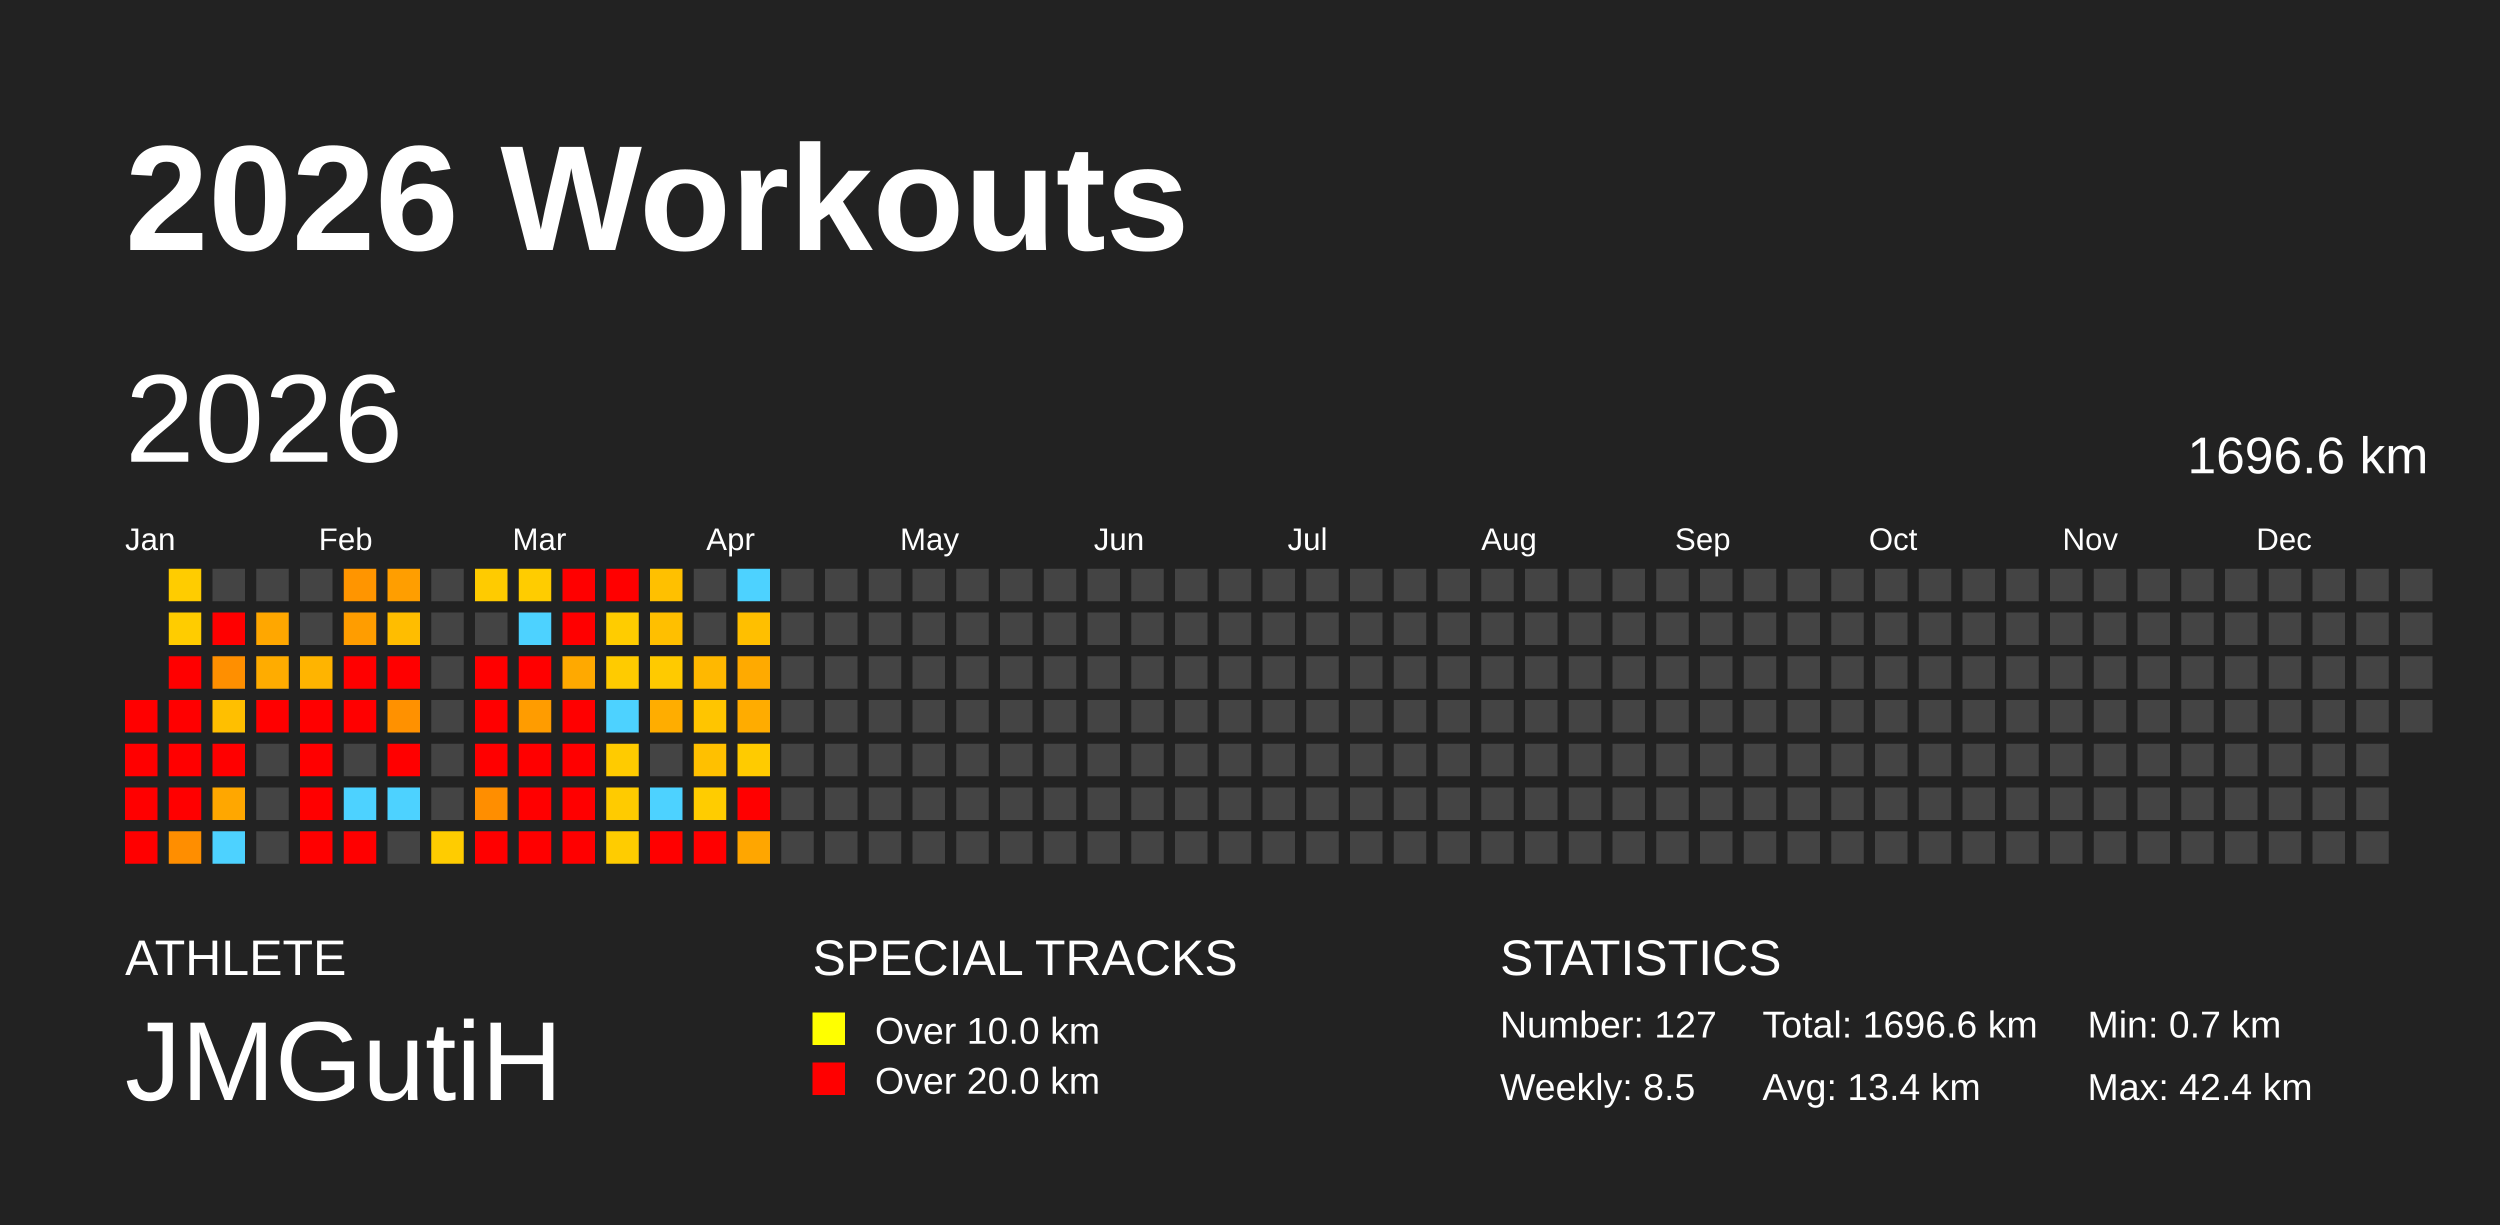
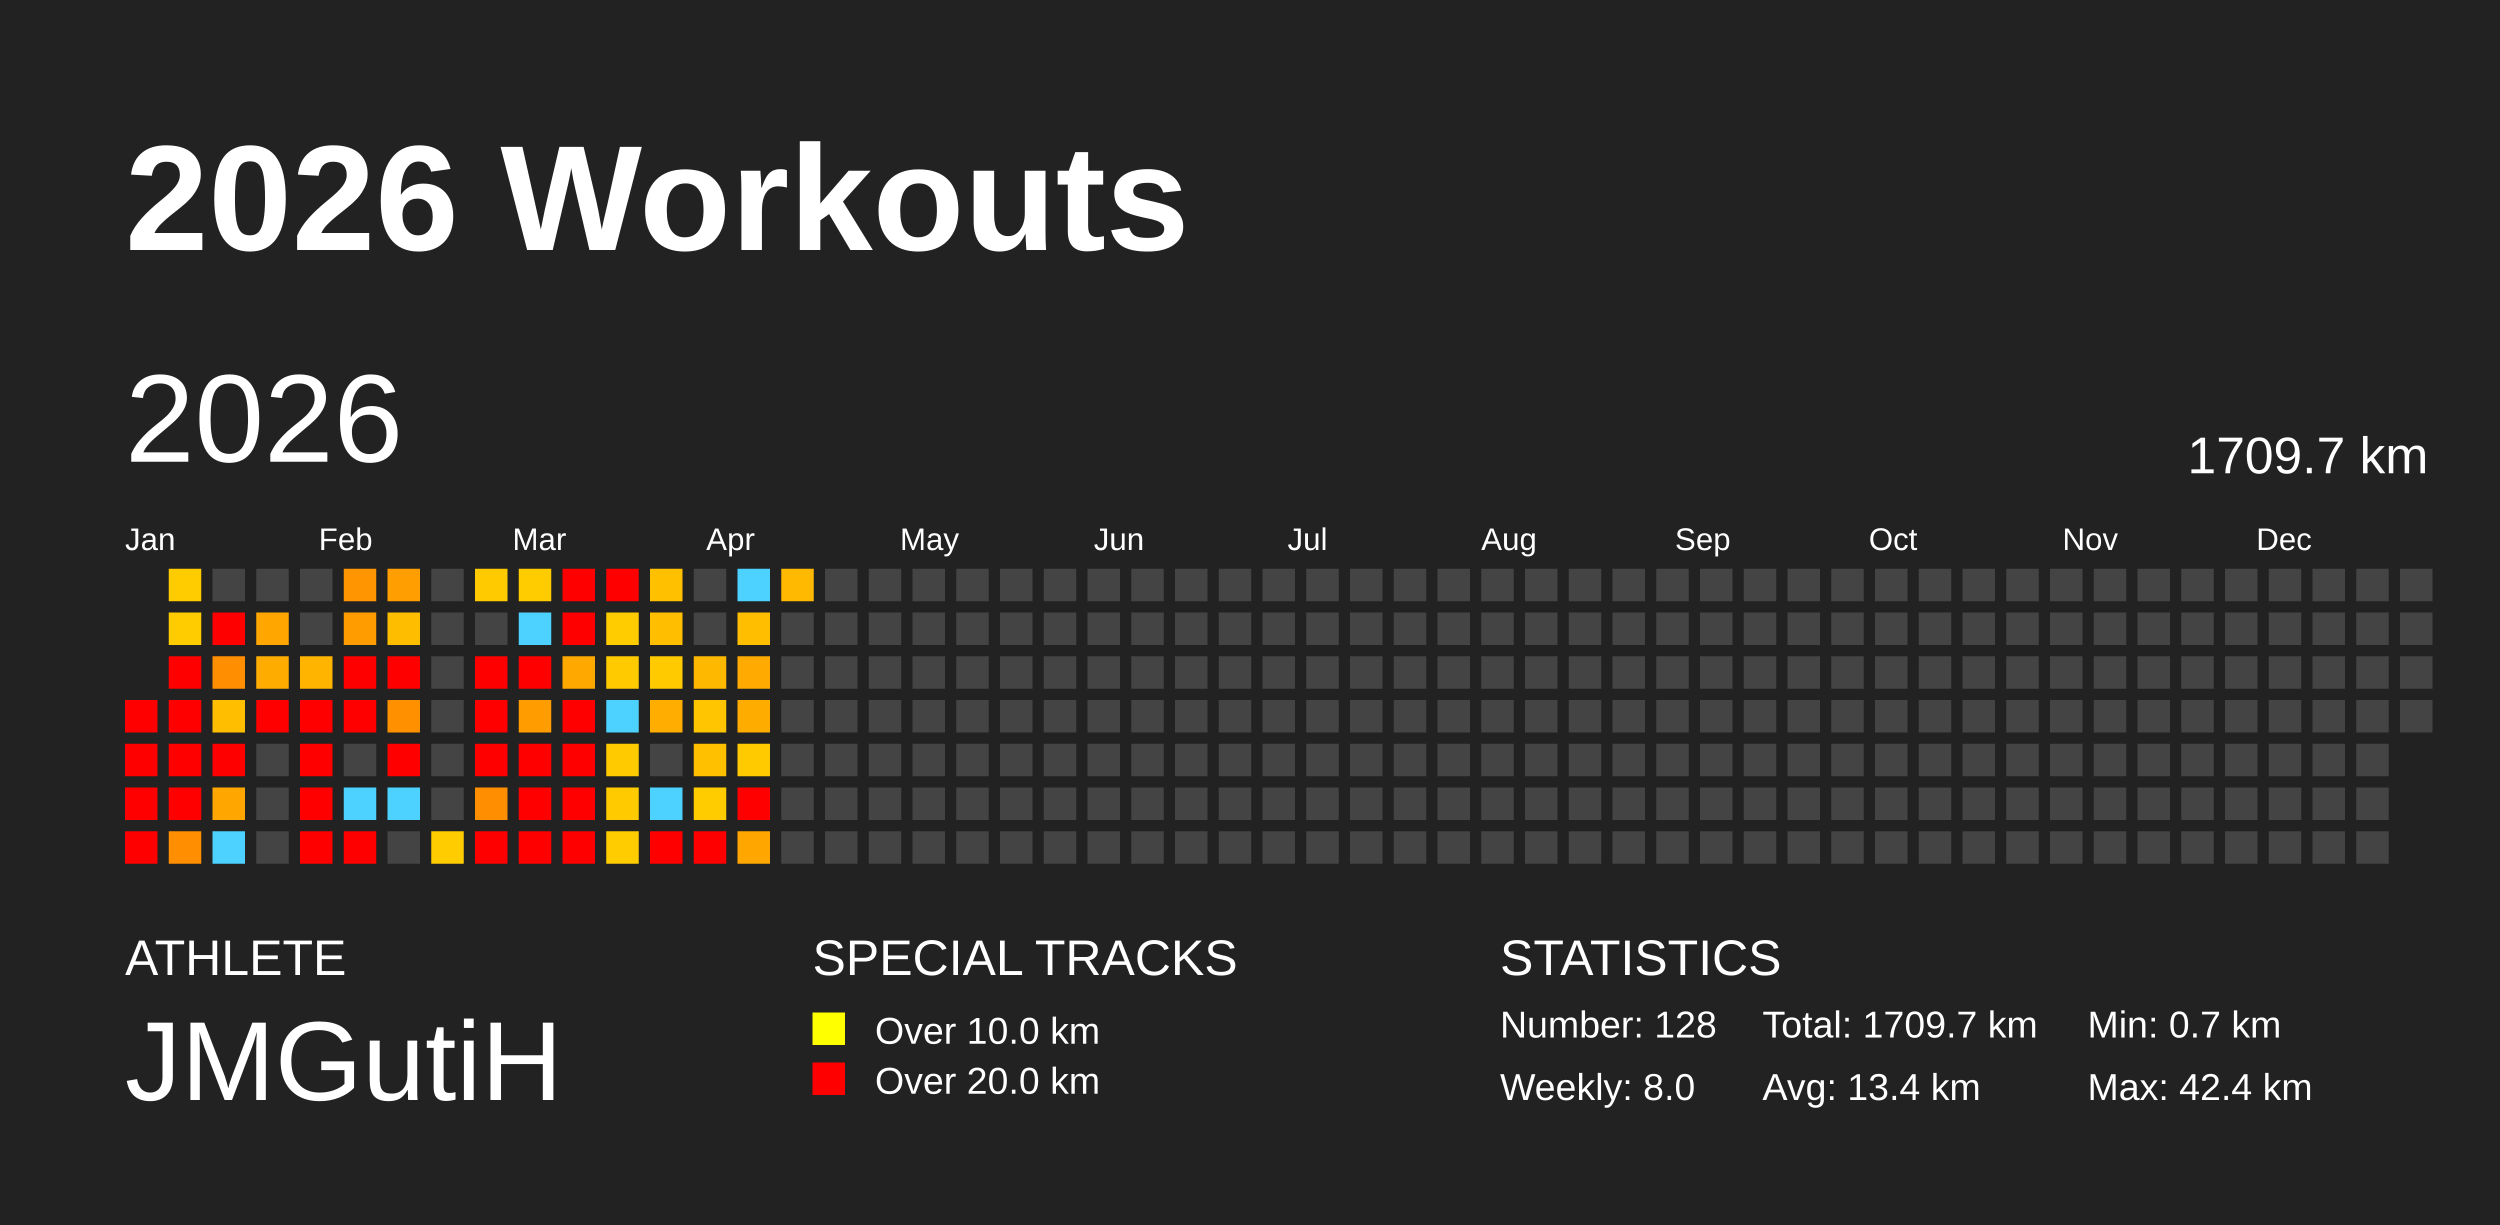
<svg xmlns="http://www.w3.org/2000/svg" baseProfile="full" height="98mm" version="1.1" viewBox="0,0,200,98" width="200mm">
  <defs />
  <rect fill="#222222" height="98" width="200" x="0" y="0" />
  <text fill="#FFFFFF" style="font-size:12px; font-family:Arial; font-weight:bold;" x="10" y="20">2026 Workouts</text>
  <text fill="#FFFFFF" style="font-size:4px; font-family:Arial" x="10" y="78">ATHLETE</text>
  <text fill="#FFFFFF" style="font-size:9px; font-family:Arial" x="10" y="88">JMGutiH</text>
  <text fill="#FFFFFF" style="font-size:4px; font-family:Arial" x="65" y="78">SPECIAL TRACKS</text>
  <rect fill="yellow" height="2.6" width="2.6" x="65" y="81" />
  <text fill="#FFFFFF" style="font-size:3px; font-family:Arial" x="70" y="83.5">Over 10.0 km</text>
  <rect fill="red" height="2.6" width="2.6" x="65" y="85" />
  <text fill="#FFFFFF" style="font-size:3px; font-family:Arial" x="70" y="87.5">Over 20.0 km</text>
  <text fill="#FFFFFF" style="font-size:4px; font-family:Arial" x="120" y="78">STATISTICS</text>
-   <text fill="#FFFFFF" style="font-size:3px; font-family:Arial" x="120" y="83">Number: 127</text>
-   <text fill="#FFFFFF" style="font-size:3px; font-family:Arial" x="120" y="88">Weekly: 8.5</text>
-   <text fill="#FFFFFF" style="font-size:3px; font-family:Arial" x="141" y="83">Total: 1696.6 km</text>
+   <text fill="#FFFFFF" style="font-size:3px; font-family:Arial" x="120" y="83">Number: 128</text>
+   <text fill="#FFFFFF" style="font-size:3px; font-family:Arial" x="120" y="88">Weekly: 8.0</text>
+   <text fill="#FFFFFF" style="font-size:3px; font-family:Arial" x="141" y="83">Total: 1709.7 km</text>
  <text fill="#FFFFFF" style="font-size:3px; font-family:Arial" x="141" y="88">Avg: 13.4 km</text>
  <text fill="#FFFFFF" style="font-size:3px; font-family:Arial" x="167" y="83">Min: 0.7 km</text>
  <text fill="#FFFFFF" style="font-size:3px; font-family:Arial" x="167" y="88">Max: 42.4 km</text>
  <text dominant-baseline="hanging" fill="#FFFFFF" style="font-size:10.0px; font-family:Arial;" x="10" y="30">2026</text>
-   <text dominant-baseline="hanging" fill="#FFFFFF" style="font-size:4.125px; font-family:Arial;" x="175" y="35">1696.6 km</text>
+   <text dominant-baseline="hanging" fill="#FFFFFF" style="font-size:4.125px; font-family:Arial;" x="175" y="35">1709.7 km</text>
  <text fill="#FFFFFF" style="font-size:2.5px; font-family:Arial" x="10.0" y="44">Jan</text>
  <text fill="#FFFFFF" style="font-size:2.5px; font-family:Arial" x="25.5" y="44">Feb</text>
  <text fill="#FFFFFF" style="font-size:2.5px; font-family:Arial" x="41.0" y="44">Mar</text>
  <text fill="#FFFFFF" style="font-size:2.5px; font-family:Arial" x="56.5" y="44">Apr</text>
  <text fill="#FFFFFF" style="font-size:2.5px; font-family:Arial" x="72.0" y="44">May</text>
  <text fill="#FFFFFF" style="font-size:2.5px; font-family:Arial" x="87.5" y="44">Jun</text>
  <text fill="#FFFFFF" style="font-size:2.5px; font-family:Arial" x="103.0" y="44">Jul</text>
  <text fill="#FFFFFF" style="font-size:2.5px; font-family:Arial" x="118.5" y="44">Aug</text>
  <text fill="#FFFFFF" style="font-size:2.5px; font-family:Arial" x="134.0" y="44">Sep</text>
  <text fill="#FFFFFF" style="font-size:2.5px; font-family:Arial" x="149.5" y="44">Oct</text>
  <text fill="#FFFFFF" style="font-size:2.5px; font-family:Arial" x="165.0" y="44">Nov</text>
  <text fill="#FFFFFF" style="font-size:2.5px; font-family:Arial" x="180.5" y="44">Dec</text>
  <rect fill="red" height="2.6" width="2.6" x="10.0" y="56.0" />
  <rect fill="red" height="2.6" width="2.6" x="10.0" y="59.5" />
  <rect fill="red" height="2.6" width="2.6" x="10.0" y="63.0" />
  <rect fill="red" height="2.6" width="2.6" x="10.0" y="66.5" />
  <rect fill="#ffcc00" height="2.6" width="2.6" x="13.5" y="45.5" />
  <rect fill="#ffcc00" height="2.6" width="2.6" x="13.5" y="49.0" />
  <rect fill="red" height="2.6" width="2.6" x="13.5" y="52.5" />
  <rect fill="red" height="2.6" width="2.6" x="13.5" y="56.0" />
  <rect fill="red" height="2.6" width="2.6" x="13.5" y="59.5" />
  <rect fill="red" height="2.6" width="2.6" x="13.5" y="63.0" />
  <rect fill="#ff8e00" height="2.6" width="2.6" x="13.5" y="66.5" />
  <rect fill="#444444" height="2.6" width="2.6" x="17.0" y="45.5" />
  <rect fill="red" height="2.6" width="2.6" x="17.0" y="49.0" />
  <rect fill="#ff8f00" height="2.6" width="2.6" x="17.0" y="52.5" />
  <rect fill="#ffbf00" height="2.6" width="2.6" x="17.0" y="56.0" />
  <rect fill="red" height="2.6" width="2.6" x="17.0" y="59.5" />
  <rect fill="#ffa700" height="2.6" width="2.6" x="17.0" y="63.0" />
  <rect fill="#4dd2ff" height="2.6" width="2.6" x="17.0" y="66.5" />
  <rect fill="#444444" height="2.6" width="2.6" x="20.5" y="45.5" />
  <rect fill="#ffa700" height="2.6" width="2.6" x="20.5" y="49.0" />
  <rect fill="#ffac00" height="2.6" width="2.6" x="20.5" y="52.5" />
  <rect fill="red" height="2.6" width="2.6" x="20.5" y="56.0" />
  <rect fill="#444444" height="2.6" width="2.6" x="20.5" y="59.5" />
  <rect fill="#444444" height="2.6" width="2.6" x="20.5" y="63.0" />
  <rect fill="#444444" height="2.6" width="2.6" x="20.5" y="66.5" />
  <rect fill="#444444" height="2.6" width="2.6" x="24.0" y="45.5" />
  <rect fill="#444444" height="2.6" width="2.6" x="24.0" y="49.0" />
  <rect fill="#ffb400" height="2.6" width="2.6" x="24.0" y="52.5" />
  <rect fill="red" height="2.6" width="2.6" x="24.0" y="56.0" />
  <rect fill="red" height="2.6" width="2.6" x="24.0" y="59.5" />
  <rect fill="red" height="2.6" width="2.6" x="24.0" y="63.0" />
  <rect fill="red" height="2.6" width="2.6" x="24.0" y="66.5" />
  <rect fill="#ff9500" height="2.6" width="2.6" x="27.5" y="45.5" />
  <rect fill="#ff9d00" height="2.6" width="2.6" x="27.5" y="49.0" />
  <rect fill="red" height="2.6" width="2.6" x="27.5" y="52.5" />
  <rect fill="red" height="2.6" width="2.6" x="27.5" y="56.0" />
  <rect fill="#444444" height="2.6" width="2.6" x="27.5" y="59.5" />
  <rect fill="#4dd2ff" height="2.6" width="2.6" x="27.5" y="63.0" />
  <rect fill="red" height="2.6" width="2.6" x="27.5" y="66.5" />
  <rect fill="#ff9e00" height="2.6" width="2.6" x="31.0" y="45.5" />
  <rect fill="#ffbd00" height="2.6" width="2.6" x="31.0" y="49.0" />
  <rect fill="red" height="2.6" width="2.6" x="31.0" y="52.5" />
  <rect fill="#ff9100" height="2.6" width="2.6" x="31.0" y="56.0" />
  <rect fill="red" height="2.6" width="2.6" x="31.0" y="59.5" />
  <rect fill="#4dd2ff" height="2.6" width="2.6" x="31.0" y="63.0" />
  <rect fill="#444444" height="2.6" width="2.6" x="31.0" y="66.5" />
  <rect fill="#444444" height="2.6" width="2.6" x="34.5" y="45.5" />
  <rect fill="#444444" height="2.6" width="2.6" x="34.5" y="49.0" />
  <rect fill="#444444" height="2.6" width="2.6" x="34.5" y="52.5" />
  <rect fill="#444444" height="2.6" width="2.6" x="34.5" y="56.0" />
  <rect fill="#444444" height="2.6" width="2.6" x="34.5" y="59.5" />
  <rect fill="#444444" height="2.6" width="2.6" x="34.5" y="63.0" />
  <rect fill="#ffcc00" height="2.6" width="2.6" x="34.5" y="66.5" />
  <rect fill="#ffcb00" height="2.6" width="2.6" x="38.0" y="45.5" />
  <rect fill="#444444" height="2.6" width="2.6" x="38.0" y="49.0" />
  <rect fill="red" height="2.6" width="2.6" x="38.0" y="52.5" />
  <rect fill="red" height="2.6" width="2.6" x="38.0" y="56.0" />
  <rect fill="red" height="2.6" width="2.6" x="38.0" y="59.5" />
  <rect fill="#ff8e00" height="2.6" width="2.6" x="38.0" y="63.0" />
  <rect fill="red" height="2.6" width="2.6" x="38.0" y="66.5" />
  <rect fill="#ffcc00" height="2.6" width="2.6" x="41.5" y="45.5" />
  <rect fill="#4dd2ff" height="2.6" width="2.6" x="41.5" y="49.0" />
  <rect fill="red" height="2.6" width="2.6" x="41.5" y="52.5" />
  <rect fill="#ff9c00" height="2.6" width="2.6" x="41.5" y="56.0" />
  <rect fill="red" height="2.6" width="2.6" x="41.5" y="59.5" />
  <rect fill="red" height="2.6" width="2.6" x="41.5" y="63.0" />
  <rect fill="red" height="2.6" width="2.6" x="41.5" y="66.5" />
  <rect fill="red" height="2.6" width="2.6" x="45.0" y="45.5" />
  <rect fill="red" height="2.6" width="2.6" x="45.0" y="49.0" />
  <rect fill="#ffa900" height="2.6" width="2.6" x="45.0" y="52.5" />
  <rect fill="red" height="2.6" width="2.6" x="45.0" y="56.0" />
  <rect fill="red" height="2.6" width="2.6" x="45.0" y="59.5" />
  <rect fill="red" height="2.6" width="2.6" x="45.0" y="63.0" />
  <rect fill="red" height="2.6" width="2.6" x="45.0" y="66.5" />
  <rect fill="red" height="2.6" width="2.6" x="48.5" y="45.5" />
  <rect fill="#ffcc00" height="2.6" width="2.6" x="48.5" y="49.0" />
  <rect fill="#ffcb00" height="2.6" width="2.6" x="48.5" y="52.5" />
  <rect fill="#4dd2ff" height="2.6" width="2.6" x="48.5" y="56.0" />
  <rect fill="#ffcb00" height="2.6" width="2.6" x="48.5" y="59.5" />
  <rect fill="#ffcb00" height="2.6" width="2.6" x="48.5" y="63.0" />
  <rect fill="#ffcc00" height="2.6" width="2.6" x="48.5" y="66.5" />
  <rect fill="#ffc000" height="2.6" width="2.6" x="52.0" y="45.5" />
  <rect fill="#ffbf00" height="2.6" width="2.6" x="52.0" y="49.0" />
  <rect fill="#ffca00" height="2.6" width="2.6" x="52.0" y="52.5" />
  <rect fill="#ffad00" height="2.6" width="2.6" x="52.0" y="56.0" />
  <rect fill="#444444" height="2.6" width="2.6" x="52.0" y="59.5" />
  <rect fill="#4dd2ff" height="2.6" width="2.6" x="52.0" y="63.0" />
  <rect fill="red" height="2.6" width="2.6" x="52.0" y="66.5" />
  <rect fill="#444444" height="2.6" width="2.6" x="55.5" y="45.5" />
  <rect fill="#444444" height="2.6" width="2.6" x="55.5" y="49.0" />
  <rect fill="#ffb800" height="2.6" width="2.6" x="55.5" y="52.5" />
  <rect fill="#ffc500" height="2.6" width="2.6" x="55.5" y="56.0" />
  <rect fill="#ffc000" height="2.6" width="2.6" x="55.5" y="59.5" />
  <rect fill="#ffcc00" height="2.6" width="2.6" x="55.5" y="63.0" />
  <rect fill="red" height="2.6" width="2.6" x="55.5" y="66.5" />
  <rect fill="#4dd2ff" height="2.6" width="2.6" x="59.0" y="45.5" />
  <rect fill="#ffbf00" height="2.6" width="2.6" x="59.0" y="49.0" />
  <rect fill="#ffaa00" height="2.6" width="2.6" x="59.0" y="52.5" />
  <rect fill="#ffac00" height="2.6" width="2.6" x="59.0" y="56.0" />
  <rect fill="#ffcb00" height="2.6" width="2.6" x="59.0" y="59.5" />
  <rect fill="red" height="2.6" width="2.6" x="59.0" y="63.0" />
  <rect fill="#ffa600" height="2.6" width="2.6" x="59.0" y="66.5" />
-   <rect fill="#444444" height="2.6" width="2.6" x="62.5" y="45.5" />
+   <rect fill="#ffb900" height="2.6" width="2.6" x="62.5" y="45.5" />
  <rect fill="#444444" height="2.6" width="2.6" x="62.5" y="49.0" />
  <rect fill="#444444" height="2.6" width="2.6" x="62.5" y="52.5" />
  <rect fill="#444444" height="2.6" width="2.6" x="62.5" y="56.0" />
  <rect fill="#444444" height="2.6" width="2.6" x="62.5" y="59.5" />
  <rect fill="#444444" height="2.6" width="2.6" x="62.5" y="63.0" />
  <rect fill="#444444" height="2.6" width="2.6" x="62.5" y="66.5" />
  <rect fill="#444444" height="2.6" width="2.6" x="66.0" y="45.5" />
  <rect fill="#444444" height="2.6" width="2.6" x="66.0" y="49.0" />
  <rect fill="#444444" height="2.6" width="2.6" x="66.0" y="52.5" />
  <rect fill="#444444" height="2.6" width="2.6" x="66.0" y="56.0" />
  <rect fill="#444444" height="2.6" width="2.6" x="66.0" y="59.5" />
  <rect fill="#444444" height="2.6" width="2.6" x="66.0" y="63.0" />
  <rect fill="#444444" height="2.6" width="2.6" x="66.0" y="66.5" />
  <rect fill="#444444" height="2.6" width="2.6" x="69.5" y="45.5" />
  <rect fill="#444444" height="2.6" width="2.6" x="69.5" y="49.0" />
  <rect fill="#444444" height="2.6" width="2.6" x="69.5" y="52.5" />
  <rect fill="#444444" height="2.6" width="2.6" x="69.5" y="56.0" />
  <rect fill="#444444" height="2.6" width="2.6" x="69.5" y="59.5" />
  <rect fill="#444444" height="2.6" width="2.6" x="69.5" y="63.0" />
  <rect fill="#444444" height="2.6" width="2.6" x="69.5" y="66.5" />
  <rect fill="#444444" height="2.6" width="2.6" x="73.0" y="45.5" />
  <rect fill="#444444" height="2.6" width="2.6" x="73.0" y="49.0" />
  <rect fill="#444444" height="2.6" width="2.6" x="73.0" y="52.5" />
  <rect fill="#444444" height="2.6" width="2.6" x="73.0" y="56.0" />
  <rect fill="#444444" height="2.6" width="2.6" x="73.0" y="59.5" />
  <rect fill="#444444" height="2.6" width="2.6" x="73.0" y="63.0" />
  <rect fill="#444444" height="2.6" width="2.6" x="73.0" y="66.5" />
  <rect fill="#444444" height="2.6" width="2.6" x="76.5" y="45.5" />
  <rect fill="#444444" height="2.6" width="2.6" x="76.5" y="49.0" />
  <rect fill="#444444" height="2.6" width="2.6" x="76.5" y="52.5" />
  <rect fill="#444444" height="2.6" width="2.6" x="76.5" y="56.0" />
  <rect fill="#444444" height="2.6" width="2.6" x="76.5" y="59.5" />
  <rect fill="#444444" height="2.6" width="2.6" x="76.5" y="63.0" />
  <rect fill="#444444" height="2.6" width="2.6" x="76.5" y="66.5" />
  <rect fill="#444444" height="2.6" width="2.6" x="80.0" y="45.5" />
  <rect fill="#444444" height="2.6" width="2.6" x="80.0" y="49.0" />
  <rect fill="#444444" height="2.6" width="2.6" x="80.0" y="52.5" />
  <rect fill="#444444" height="2.6" width="2.6" x="80.0" y="56.0" />
  <rect fill="#444444" height="2.6" width="2.6" x="80.0" y="59.5" />
  <rect fill="#444444" height="2.6" width="2.6" x="80.0" y="63.0" />
  <rect fill="#444444" height="2.6" width="2.6" x="80.0" y="66.5" />
  <rect fill="#444444" height="2.6" width="2.6" x="83.5" y="45.5" />
  <rect fill="#444444" height="2.6" width="2.6" x="83.5" y="49.0" />
  <rect fill="#444444" height="2.6" width="2.6" x="83.5" y="52.5" />
  <rect fill="#444444" height="2.6" width="2.6" x="83.5" y="56.0" />
  <rect fill="#444444" height="2.6" width="2.6" x="83.5" y="59.5" />
  <rect fill="#444444" height="2.6" width="2.6" x="83.5" y="63.0" />
  <rect fill="#444444" height="2.6" width="2.6" x="83.5" y="66.5" />
  <rect fill="#444444" height="2.6" width="2.6" x="87.0" y="45.5" />
  <rect fill="#444444" height="2.6" width="2.6" x="87.0" y="49.0" />
  <rect fill="#444444" height="2.6" width="2.6" x="87.0" y="52.5" />
  <rect fill="#444444" height="2.6" width="2.6" x="87.0" y="56.0" />
  <rect fill="#444444" height="2.6" width="2.6" x="87.0" y="59.5" />
  <rect fill="#444444" height="2.6" width="2.6" x="87.0" y="63.0" />
  <rect fill="#444444" height="2.6" width="2.6" x="87.0" y="66.5" />
  <rect fill="#444444" height="2.6" width="2.6" x="90.5" y="45.5" />
  <rect fill="#444444" height="2.6" width="2.6" x="90.5" y="49.0" />
  <rect fill="#444444" height="2.6" width="2.6" x="90.5" y="52.5" />
  <rect fill="#444444" height="2.6" width="2.6" x="90.5" y="56.0" />
  <rect fill="#444444" height="2.6" width="2.6" x="90.5" y="59.5" />
  <rect fill="#444444" height="2.6" width="2.6" x="90.5" y="63.0" />
  <rect fill="#444444" height="2.6" width="2.6" x="90.5" y="66.5" />
  <rect fill="#444444" height="2.6" width="2.6" x="94.0" y="45.5" />
  <rect fill="#444444" height="2.6" width="2.6" x="94.0" y="49.0" />
  <rect fill="#444444" height="2.6" width="2.6" x="94.0" y="52.5" />
  <rect fill="#444444" height="2.6" width="2.6" x="94.0" y="56.0" />
  <rect fill="#444444" height="2.6" width="2.6" x="94.0" y="59.5" />
  <rect fill="#444444" height="2.6" width="2.6" x="94.0" y="63.0" />
  <rect fill="#444444" height="2.6" width="2.6" x="94.0" y="66.5" />
  <rect fill="#444444" height="2.6" width="2.6" x="97.5" y="45.5" />
  <rect fill="#444444" height="2.6" width="2.6" x="97.5" y="49.0" />
  <rect fill="#444444" height="2.6" width="2.6" x="97.5" y="52.5" />
  <rect fill="#444444" height="2.6" width="2.6" x="97.5" y="56.0" />
  <rect fill="#444444" height="2.6" width="2.6" x="97.5" y="59.5" />
  <rect fill="#444444" height="2.6" width="2.6" x="97.5" y="63.0" />
  <rect fill="#444444" height="2.6" width="2.6" x="97.5" y="66.5" />
  <rect fill="#444444" height="2.6" width="2.6" x="101.0" y="45.5" />
  <rect fill="#444444" height="2.6" width="2.6" x="101.0" y="49.0" />
  <rect fill="#444444" height="2.6" width="2.6" x="101.0" y="52.5" />
  <rect fill="#444444" height="2.6" width="2.6" x="101.0" y="56.0" />
  <rect fill="#444444" height="2.6" width="2.6" x="101.0" y="59.5" />
  <rect fill="#444444" height="2.6" width="2.6" x="101.0" y="63.0" />
  <rect fill="#444444" height="2.6" width="2.6" x="101.0" y="66.5" />
  <rect fill="#444444" height="2.6" width="2.6" x="104.5" y="45.5" />
  <rect fill="#444444" height="2.6" width="2.6" x="104.5" y="49.0" />
  <rect fill="#444444" height="2.6" width="2.6" x="104.5" y="52.5" />
  <rect fill="#444444" height="2.6" width="2.6" x="104.5" y="56.0" />
  <rect fill="#444444" height="2.6" width="2.6" x="104.5" y="59.5" />
  <rect fill="#444444" height="2.6" width="2.6" x="104.5" y="63.0" />
  <rect fill="#444444" height="2.6" width="2.6" x="104.5" y="66.5" />
  <rect fill="#444444" height="2.6" width="2.6" x="108.0" y="45.5" />
  <rect fill="#444444" height="2.6" width="2.6" x="108.0" y="49.0" />
  <rect fill="#444444" height="2.6" width="2.6" x="108.0" y="52.5" />
  <rect fill="#444444" height="2.6" width="2.6" x="108.0" y="56.0" />
  <rect fill="#444444" height="2.6" width="2.6" x="108.0" y="59.5" />
  <rect fill="#444444" height="2.6" width="2.6" x="108.0" y="63.0" />
  <rect fill="#444444" height="2.6" width="2.6" x="108.0" y="66.5" />
  <rect fill="#444444" height="2.6" width="2.6" x="111.5" y="45.5" />
  <rect fill="#444444" height="2.6" width="2.6" x="111.5" y="49.0" />
  <rect fill="#444444" height="2.6" width="2.6" x="111.5" y="52.5" />
  <rect fill="#444444" height="2.6" width="2.6" x="111.5" y="56.0" />
  <rect fill="#444444" height="2.6" width="2.6" x="111.5" y="59.5" />
  <rect fill="#444444" height="2.6" width="2.6" x="111.5" y="63.0" />
  <rect fill="#444444" height="2.6" width="2.6" x="111.5" y="66.5" />
  <rect fill="#444444" height="2.6" width="2.6" x="115.0" y="45.5" />
  <rect fill="#444444" height="2.6" width="2.6" x="115.0" y="49.0" />
  <rect fill="#444444" height="2.6" width="2.6" x="115.0" y="52.5" />
  <rect fill="#444444" height="2.6" width="2.6" x="115.0" y="56.0" />
  <rect fill="#444444" height="2.6" width="2.6" x="115.0" y="59.5" />
  <rect fill="#444444" height="2.6" width="2.6" x="115.0" y="63.0" />
  <rect fill="#444444" height="2.6" width="2.6" x="115.0" y="66.5" />
  <rect fill="#444444" height="2.6" width="2.6" x="118.5" y="45.5" />
  <rect fill="#444444" height="2.6" width="2.6" x="118.5" y="49.0" />
  <rect fill="#444444" height="2.6" width="2.6" x="118.5" y="52.5" />
  <rect fill="#444444" height="2.6" width="2.6" x="118.5" y="56.0" />
  <rect fill="#444444" height="2.6" width="2.6" x="118.5" y="59.5" />
  <rect fill="#444444" height="2.6" width="2.6" x="118.5" y="63.0" />
  <rect fill="#444444" height="2.6" width="2.6" x="118.5" y="66.5" />
  <rect fill="#444444" height="2.6" width="2.6" x="122.0" y="45.5" />
  <rect fill="#444444" height="2.6" width="2.6" x="122.0" y="49.0" />
  <rect fill="#444444" height="2.6" width="2.6" x="122.0" y="52.5" />
  <rect fill="#444444" height="2.6" width="2.6" x="122.0" y="56.0" />
  <rect fill="#444444" height="2.6" width="2.6" x="122.0" y="59.5" />
  <rect fill="#444444" height="2.6" width="2.6" x="122.0" y="63.0" />
  <rect fill="#444444" height="2.6" width="2.6" x="122.0" y="66.5" />
  <rect fill="#444444" height="2.6" width="2.6" x="125.5" y="45.5" />
  <rect fill="#444444" height="2.6" width="2.6" x="125.5" y="49.0" />
  <rect fill="#444444" height="2.6" width="2.6" x="125.5" y="52.5" />
  <rect fill="#444444" height="2.6" width="2.6" x="125.5" y="56.0" />
  <rect fill="#444444" height="2.6" width="2.6" x="125.5" y="59.5" />
  <rect fill="#444444" height="2.6" width="2.6" x="125.5" y="63.0" />
  <rect fill="#444444" height="2.6" width="2.6" x="125.5" y="66.5" />
  <rect fill="#444444" height="2.6" width="2.6" x="129.0" y="45.5" />
  <rect fill="#444444" height="2.6" width="2.6" x="129.0" y="49.0" />
  <rect fill="#444444" height="2.6" width="2.6" x="129.0" y="52.5" />
  <rect fill="#444444" height="2.6" width="2.6" x="129.0" y="56.0" />
  <rect fill="#444444" height="2.6" width="2.6" x="129.0" y="59.5" />
  <rect fill="#444444" height="2.6" width="2.6" x="129.0" y="63.0" />
  <rect fill="#444444" height="2.6" width="2.6" x="129.0" y="66.5" />
  <rect fill="#444444" height="2.6" width="2.6" x="132.5" y="45.5" />
  <rect fill="#444444" height="2.6" width="2.6" x="132.5" y="49.0" />
  <rect fill="#444444" height="2.6" width="2.6" x="132.5" y="52.5" />
  <rect fill="#444444" height="2.6" width="2.6" x="132.5" y="56.0" />
  <rect fill="#444444" height="2.6" width="2.6" x="132.5" y="59.5" />
  <rect fill="#444444" height="2.6" width="2.6" x="132.5" y="63.0" />
  <rect fill="#444444" height="2.6" width="2.6" x="132.5" y="66.5" />
  <rect fill="#444444" height="2.6" width="2.6" x="136.0" y="45.5" />
  <rect fill="#444444" height="2.6" width="2.6" x="136.0" y="49.0" />
  <rect fill="#444444" height="2.6" width="2.6" x="136.0" y="52.5" />
  <rect fill="#444444" height="2.6" width="2.6" x="136.0" y="56.0" />
  <rect fill="#444444" height="2.6" width="2.6" x="136.0" y="59.5" />
  <rect fill="#444444" height="2.6" width="2.6" x="136.0" y="63.0" />
  <rect fill="#444444" height="2.6" width="2.6" x="136.0" y="66.5" />
  <rect fill="#444444" height="2.6" width="2.6" x="139.5" y="45.5" />
  <rect fill="#444444" height="2.6" width="2.6" x="139.5" y="49.0" />
  <rect fill="#444444" height="2.6" width="2.6" x="139.5" y="52.5" />
  <rect fill="#444444" height="2.6" width="2.6" x="139.5" y="56.0" />
  <rect fill="#444444" height="2.6" width="2.6" x="139.5" y="59.5" />
  <rect fill="#444444" height="2.6" width="2.6" x="139.5" y="63.0" />
  <rect fill="#444444" height="2.6" width="2.6" x="139.5" y="66.5" />
  <rect fill="#444444" height="2.6" width="2.6" x="143.0" y="45.5" />
  <rect fill="#444444" height="2.6" width="2.6" x="143.0" y="49.0" />
  <rect fill="#444444" height="2.6" width="2.6" x="143.0" y="52.5" />
  <rect fill="#444444" height="2.6" width="2.6" x="143.0" y="56.0" />
  <rect fill="#444444" height="2.6" width="2.6" x="143.0" y="59.5" />
  <rect fill="#444444" height="2.6" width="2.6" x="143.0" y="63.0" />
  <rect fill="#444444" height="2.6" width="2.6" x="143.0" y="66.5" />
  <rect fill="#444444" height="2.6" width="2.6" x="146.5" y="45.5" />
  <rect fill="#444444" height="2.6" width="2.6" x="146.5" y="49.0" />
  <rect fill="#444444" height="2.6" width="2.6" x="146.5" y="52.5" />
  <rect fill="#444444" height="2.6" width="2.6" x="146.5" y="56.0" />
  <rect fill="#444444" height="2.6" width="2.6" x="146.5" y="59.5" />
  <rect fill="#444444" height="2.6" width="2.6" x="146.5" y="63.0" />
  <rect fill="#444444" height="2.6" width="2.6" x="146.5" y="66.5" />
  <rect fill="#444444" height="2.6" width="2.6" x="150.0" y="45.5" />
  <rect fill="#444444" height="2.6" width="2.6" x="150.0" y="49.0" />
  <rect fill="#444444" height="2.6" width="2.6" x="150.0" y="52.5" />
  <rect fill="#444444" height="2.6" width="2.6" x="150.0" y="56.0" />
  <rect fill="#444444" height="2.6" width="2.6" x="150.0" y="59.5" />
  <rect fill="#444444" height="2.6" width="2.6" x="150.0" y="63.0" />
  <rect fill="#444444" height="2.6" width="2.6" x="150.0" y="66.5" />
  <rect fill="#444444" height="2.6" width="2.6" x="153.5" y="45.5" />
  <rect fill="#444444" height="2.6" width="2.6" x="153.5" y="49.0" />
  <rect fill="#444444" height="2.6" width="2.6" x="153.5" y="52.5" />
  <rect fill="#444444" height="2.6" width="2.6" x="153.5" y="56.0" />
  <rect fill="#444444" height="2.6" width="2.6" x="153.5" y="59.5" />
  <rect fill="#444444" height="2.6" width="2.6" x="153.5" y="63.0" />
  <rect fill="#444444" height="2.6" width="2.6" x="153.5" y="66.5" />
  <rect fill="#444444" height="2.6" width="2.6" x="157.0" y="45.5" />
  <rect fill="#444444" height="2.6" width="2.6" x="157.0" y="49.0" />
  <rect fill="#444444" height="2.6" width="2.6" x="157.0" y="52.5" />
  <rect fill="#444444" height="2.6" width="2.6" x="157.0" y="56.0" />
  <rect fill="#444444" height="2.6" width="2.6" x="157.0" y="59.5" />
  <rect fill="#444444" height="2.6" width="2.6" x="157.0" y="63.0" />
  <rect fill="#444444" height="2.6" width="2.6" x="157.0" y="66.5" />
  <rect fill="#444444" height="2.6" width="2.6" x="160.5" y="45.5" />
  <rect fill="#444444" height="2.6" width="2.6" x="160.5" y="49.0" />
  <rect fill="#444444" height="2.6" width="2.6" x="160.5" y="52.5" />
  <rect fill="#444444" height="2.6" width="2.6" x="160.5" y="56.0" />
  <rect fill="#444444" height="2.6" width="2.6" x="160.5" y="59.5" />
  <rect fill="#444444" height="2.6" width="2.6" x="160.5" y="63.0" />
  <rect fill="#444444" height="2.6" width="2.6" x="160.5" y="66.5" />
  <rect fill="#444444" height="2.6" width="2.6" x="164.0" y="45.5" />
  <rect fill="#444444" height="2.6" width="2.6" x="164.0" y="49.0" />
  <rect fill="#444444" height="2.6" width="2.6" x="164.0" y="52.5" />
  <rect fill="#444444" height="2.6" width="2.6" x="164.0" y="56.0" />
  <rect fill="#444444" height="2.6" width="2.6" x="164.0" y="59.5" />
  <rect fill="#444444" height="2.6" width="2.6" x="164.0" y="63.0" />
  <rect fill="#444444" height="2.6" width="2.6" x="164.0" y="66.5" />
  <rect fill="#444444" height="2.6" width="2.6" x="167.5" y="45.5" />
  <rect fill="#444444" height="2.6" width="2.6" x="167.5" y="49.0" />
  <rect fill="#444444" height="2.6" width="2.6" x="167.5" y="52.5" />
  <rect fill="#444444" height="2.6" width="2.6" x="167.5" y="56.0" />
  <rect fill="#444444" height="2.6" width="2.6" x="167.5" y="59.5" />
  <rect fill="#444444" height="2.6" width="2.6" x="167.5" y="63.0" />
  <rect fill="#444444" height="2.6" width="2.6" x="167.5" y="66.5" />
  <rect fill="#444444" height="2.6" width="2.6" x="171.0" y="45.5" />
  <rect fill="#444444" height="2.6" width="2.6" x="171.0" y="49.0" />
  <rect fill="#444444" height="2.6" width="2.6" x="171.0" y="52.5" />
  <rect fill="#444444" height="2.6" width="2.6" x="171.0" y="56.0" />
  <rect fill="#444444" height="2.6" width="2.6" x="171.0" y="59.5" />
  <rect fill="#444444" height="2.6" width="2.6" x="171.0" y="63.0" />
  <rect fill="#444444" height="2.6" width="2.6" x="171.0" y="66.5" />
  <rect fill="#444444" height="2.6" width="2.6" x="174.5" y="45.5" />
  <rect fill="#444444" height="2.6" width="2.6" x="174.5" y="49.0" />
  <rect fill="#444444" height="2.6" width="2.6" x="174.5" y="52.5" />
  <rect fill="#444444" height="2.6" width="2.6" x="174.5" y="56.0" />
  <rect fill="#444444" height="2.6" width="2.6" x="174.5" y="59.5" />
  <rect fill="#444444" height="2.6" width="2.6" x="174.5" y="63.0" />
  <rect fill="#444444" height="2.6" width="2.6" x="174.5" y="66.5" />
  <rect fill="#444444" height="2.6" width="2.6" x="178.0" y="45.5" />
  <rect fill="#444444" height="2.6" width="2.6" x="178.0" y="49.0" />
  <rect fill="#444444" height="2.6" width="2.6" x="178.0" y="52.5" />
  <rect fill="#444444" height="2.6" width="2.6" x="178.0" y="56.0" />
  <rect fill="#444444" height="2.6" width="2.6" x="178.0" y="59.5" />
  <rect fill="#444444" height="2.6" width="2.6" x="178.0" y="63.0" />
  <rect fill="#444444" height="2.6" width="2.6" x="178.0" y="66.5" />
  <rect fill="#444444" height="2.6" width="2.6" x="181.5" y="45.5" />
  <rect fill="#444444" height="2.6" width="2.6" x="181.5" y="49.0" />
  <rect fill="#444444" height="2.6" width="2.6" x="181.5" y="52.5" />
  <rect fill="#444444" height="2.6" width="2.6" x="181.5" y="56.0" />
  <rect fill="#444444" height="2.6" width="2.6" x="181.5" y="59.5" />
  <rect fill="#444444" height="2.6" width="2.6" x="181.5" y="63.0" />
  <rect fill="#444444" height="2.6" width="2.6" x="181.5" y="66.5" />
  <rect fill="#444444" height="2.6" width="2.6" x="185.0" y="45.5" />
  <rect fill="#444444" height="2.6" width="2.6" x="185.0" y="49.0" />
  <rect fill="#444444" height="2.6" width="2.6" x="185.0" y="52.5" />
  <rect fill="#444444" height="2.6" width="2.6" x="185.0" y="56.0" />
  <rect fill="#444444" height="2.6" width="2.6" x="185.0" y="59.5" />
  <rect fill="#444444" height="2.6" width="2.6" x="185.0" y="63.0" />
  <rect fill="#444444" height="2.6" width="2.6" x="185.0" y="66.5" />
  <rect fill="#444444" height="2.6" width="2.6" x="188.5" y="45.5" />
  <rect fill="#444444" height="2.6" width="2.6" x="188.5" y="49.0" />
  <rect fill="#444444" height="2.6" width="2.6" x="188.5" y="52.5" />
  <rect fill="#444444" height="2.6" width="2.6" x="188.5" y="56.0" />
  <rect fill="#444444" height="2.6" width="2.6" x="188.5" y="59.5" />
  <rect fill="#444444" height="2.6" width="2.6" x="188.5" y="63.0" />
  <rect fill="#444444" height="2.6" width="2.6" x="188.5" y="66.5" />
  <rect fill="#444444" height="2.6" width="2.6" x="192.0" y="45.5" />
  <rect fill="#444444" height="2.6" width="2.6" x="192.0" y="49.0" />
  <rect fill="#444444" height="2.6" width="2.6" x="192.0" y="52.5" />
  <rect fill="#444444" height="2.6" width="2.6" x="192.0" y="56.0" />
</svg>
